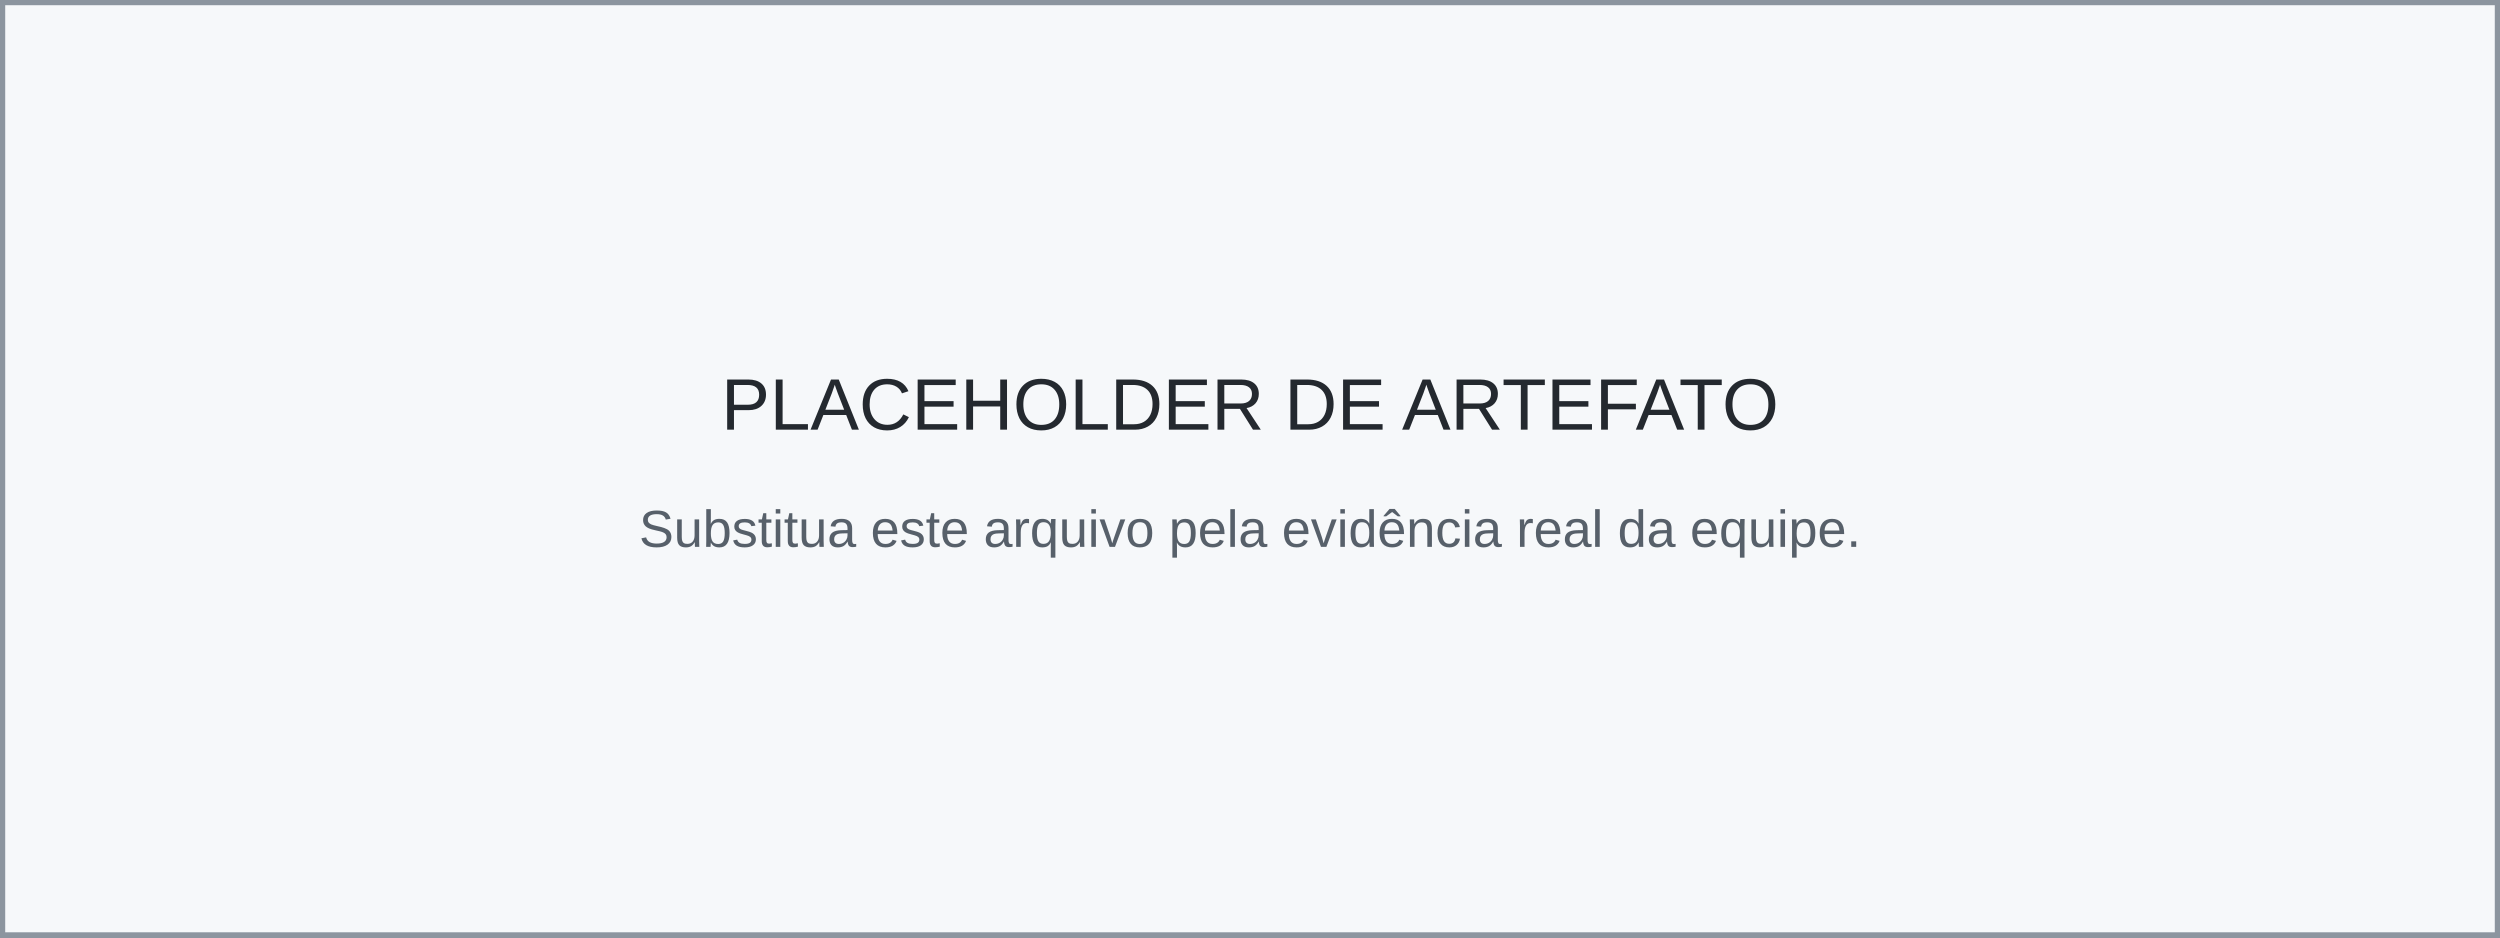
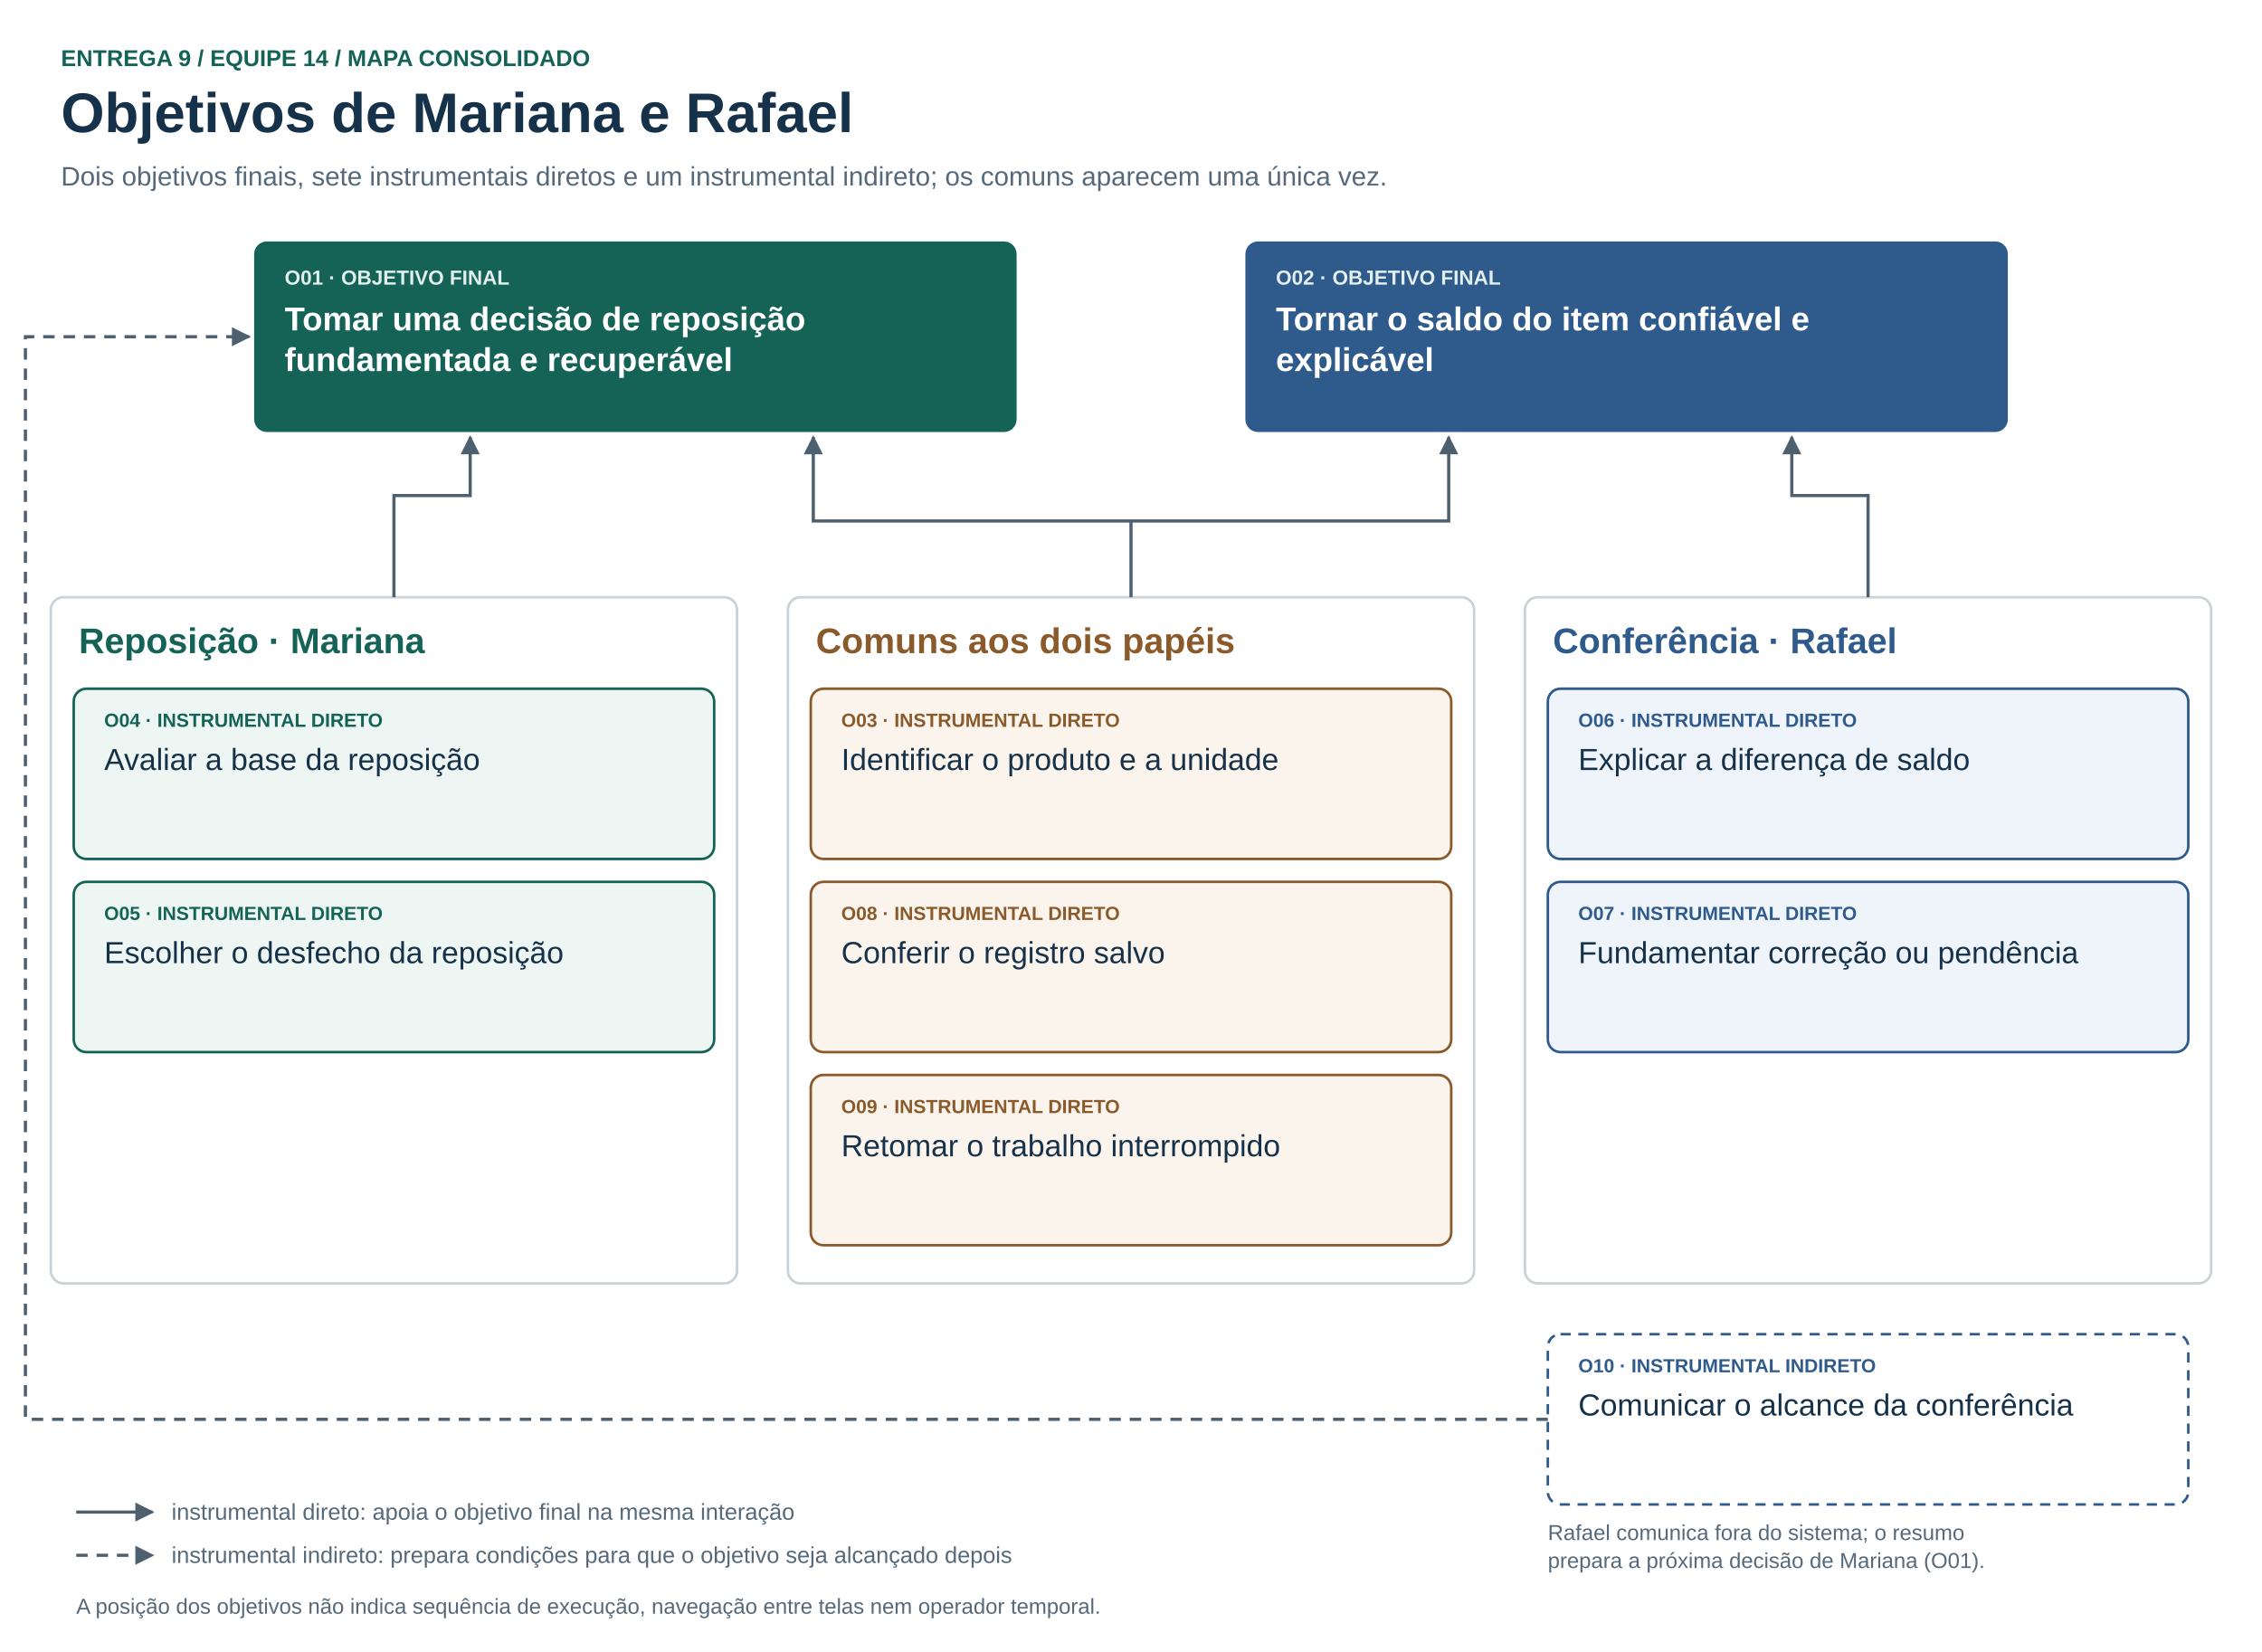
- <svg xmlns="http://www.w3.org/2000/svg" width="960" height="360" viewBox="0 0 960 360">
-   <rect width="100%" height="100%" fill="#f6f8fa" stroke="#8c959f" stroke-width="4" />
-   <text x="480" y="165" text-anchor="middle" font-family="Arial, sans-serif" font-size="28" fill="#24292f">PLACEHOLDER DE ARTEFATO</text>
-   <text x="480" y="210" text-anchor="middle" font-family="Arial, sans-serif" font-size="20" fill="#57606a">Substitua este arquivo pela evidência real da equipe.</text>
+ <svg xmlns="http://www.w3.org/2000/svg" width="1780" height="1300" viewBox="0 0 1780 1300" role="img" aria-labelledby="title desc">
+   <defs>
+     <marker id="tip" viewBox="0 0 10 10" refX="9" refY="5" markerWidth="6" markerHeight="6" orient="auto">
+       <path d="M0 0L10 5L0 10Z" fill="#4d6070" />
+     </marker>
+   </defs>
+   <rect width="1780" height="1300" fill="white" />
+   <g font-family="Arial, Helvetica, sans-serif">
+     <text x="48" y="52" font-size="18" font-weight="700" fill="#146356" text-anchor="start">ENTREGA 9 / EQUIPE 14 / MAPA CONSOLIDADO</text>
+     <text x="48" y="104" font-size="44" font-weight="700" fill="#16324a" text-anchor="start">Objetivos de Mariana e Rafael</text>
+     <text x="48" y="146" font-size="21" font-weight="400" fill="#55697a" text-anchor="start">Dois objetivos finais, sete instrumentais diretos e um instrumental indireto; os comuns aparecem uma única vez.</text>
+     <rect x="200" y="190" width="600" height="150" rx="10" fill="#146356" />
+     <text x="224" y="224" font-size="16" font-weight="700" fill="#e3efec" text-anchor="start">O01 · OBJETIVO FINAL</text>
+     <text x="224" y="260" font-size="26" font-weight="700" fill="white" text-anchor="start">Tomar uma decisão de reposição</text>
+     <text x="224" y="292" font-size="26" font-weight="700" fill="white" text-anchor="start">fundamentada e recuperável</text>
+     <rect x="980" y="190" width="600" height="150" rx="10" fill="#2f5a8c" />
+     <text x="1004" y="224" font-size="16" font-weight="700" fill="#e3efec" text-anchor="start">O02 · OBJETIVO FINAL</text>
+     <text x="1004" y="260" font-size="26" font-weight="700" fill="white" text-anchor="start">Tornar o saldo do item confiável e</text>
+     <text x="1004" y="292" font-size="26" font-weight="700" fill="white" text-anchor="start">explicável</text>
+     <rect x="40" y="470" width="540" height="540" rx="10" fill="white" stroke="#c9d2d8" stroke-width="2" />
+     <text x="62" y="514" font-size="28" font-weight="700" fill="#146356" text-anchor="start">Reposição · Mariana</text>
+     <rect x="58" y="542" width="504" height="134" rx="10" fill="#eef6f3" stroke="#146356" stroke-width="2" />
+     <text x="82" y="572" font-size="15" font-weight="700" fill="#146356" text-anchor="start">O04 · INSTRUMENTAL DIRETO</text>
+     <text x="82" y="606" font-size="24" font-weight="400" fill="#16324a" text-anchor="start">Avaliar a base da reposição</text>
+     <rect x="58" y="694" width="504" height="134" rx="10" fill="#eef6f3" stroke="#146356" stroke-width="2" />
+     <text x="82" y="724" font-size="15" font-weight="700" fill="#146356" text-anchor="start">O05 · INSTRUMENTAL DIRETO</text>
+     <text x="82" y="758" font-size="24" font-weight="400" fill="#16324a" text-anchor="start">Escolher o desfecho da reposição</text>
+     <rect x="620" y="470" width="540" height="540" rx="10" fill="white" stroke="#c9d2d8" stroke-width="2" />
+     <text x="642" y="514" font-size="28" font-weight="700" fill="#8a5a2b" text-anchor="start">Comuns aos dois papéis</text>
+     <rect x="638" y="542" width="504" height="134" rx="10" fill="#fbf4ec" stroke="#8a5a2b" stroke-width="2" />
+     <text x="662" y="572" font-size="15" font-weight="700" fill="#8a5a2b" text-anchor="start">O03 · INSTRUMENTAL DIRETO</text>
+     <text x="662" y="606" font-size="24" font-weight="400" fill="#16324a" text-anchor="start">Identificar o produto e a unidade</text>
+     <rect x="638" y="694" width="504" height="134" rx="10" fill="#fbf4ec" stroke="#8a5a2b" stroke-width="2" />
+     <text x="662" y="724" font-size="15" font-weight="700" fill="#8a5a2b" text-anchor="start">O08 · INSTRUMENTAL DIRETO</text>
+     <text x="662" y="758" font-size="24" font-weight="400" fill="#16324a" text-anchor="start">Conferir o registro salvo</text>
+     <rect x="638" y="846" width="504" height="134" rx="10" fill="#fbf4ec" stroke="#8a5a2b" stroke-width="2" />
+     <text x="662" y="876" font-size="15" font-weight="700" fill="#8a5a2b" text-anchor="start">O09 · INSTRUMENTAL DIRETO</text>
+     <text x="662" y="910" font-size="24" font-weight="400" fill="#16324a" text-anchor="start">Retomar o trabalho interrompido</text>
+     <rect x="1200" y="470" width="540" height="540" rx="10" fill="white" stroke="#c9d2d8" stroke-width="2" />
+     <text x="1222" y="514" font-size="28" font-weight="700" fill="#2f5a8c" text-anchor="start">Conferência · Rafael</text>
+     <rect x="1218" y="542" width="504" height="134" rx="10" fill="#eff4fa" stroke="#2f5a8c" stroke-width="2" />
+     <text x="1242" y="572" font-size="15" font-weight="700" fill="#2f5a8c" text-anchor="start">O06 · INSTRUMENTAL DIRETO</text>
+     <text x="1242" y="606" font-size="24" font-weight="400" fill="#16324a" text-anchor="start">Explicar a diferença de saldo</text>
+     <rect x="1218" y="694" width="504" height="134" rx="10" fill="#eff4fa" stroke="#2f5a8c" stroke-width="2" />
+     <text x="1242" y="724" font-size="15" font-weight="700" fill="#2f5a8c" text-anchor="start">O07 · INSTRUMENTAL DIRETO</text>
+     <text x="1242" y="758" font-size="24" font-weight="400" fill="#16324a" text-anchor="start">Fundamentar correção ou pendência</text>
+     <path d="M310.0 470 V390 H370 V344" fill="none" stroke="#4d6070" stroke-width="2.5" marker-end="url(#tip)" />
+     <path d="M890.0 470 V410" fill="none" stroke="#4d6070" stroke-width="2.5" />
+     <path d="M890.0 410 H640 V344" fill="none" stroke="#4d6070" stroke-width="2.5" marker-end="url(#tip)" />
+     <path d="M890.0 410 H1140 V344" fill="none" stroke="#4d6070" stroke-width="2.5" marker-end="url(#tip)" />
+     <path d="M1470.0 470 V390 H1410 V344" fill="none" stroke="#4d6070" stroke-width="2.5" marker-end="url(#tip)" />
+     <rect x="1218" y="1050" width="504" height="134" rx="10" fill="white" stroke="#2f5a8c" stroke-width="2" stroke-dasharray="8 6" />
+     <text x="1242" y="1080" font-size="15" font-weight="700" fill="#2f5a8c" text-anchor="start">O10 · INSTRUMENTAL INDIRETO</text>
+     <text x="1242" y="1114" font-size="24" font-weight="400" fill="#16324a" text-anchor="start">Comunicar o alcance da conferência</text>
+     <text x="1218" y="1212" font-size="17" font-weight="400" fill="#55697a" text-anchor="start">Rafael comunica fora do sistema; o resumo</text>
+     <text x="1218" y="1234" font-size="17" font-weight="400" fill="#55697a" text-anchor="start">prepara a próxima decisão de Mariana (O01).</text>
+     <path d="M1218 1117.0 H20 V265.0 H196" fill="none" stroke="#4d6070" stroke-width="2.5" stroke-dasharray="9 7" marker-end="url(#tip)" />
+     <line x1="60" y1="1190" x2="120" y2="1190" stroke="#4d6070" stroke-width="2.5" marker-end="url(#tip)" />
+     <text x="135" y="1196" font-size="18" font-weight="400" fill="#55697a" text-anchor="start">instrumental direto: apoia o objetivo final na mesma interação</text>
+     <line x1="60" y1="1224" x2="120" y2="1224" stroke="#4d6070" stroke-width="2.5" stroke-dasharray="9 7" marker-end="url(#tip)" />
+     <text x="135" y="1230" font-size="18" font-weight="400" fill="#55697a" text-anchor="start">instrumental indireto: prepara condições para que o objetivo seja alcançado depois</text>
+     <text x="60" y="1270" font-size="17" font-weight="400" fill="#55697a" text-anchor="start">A posição dos objetivos não indica sequência de execução, navegação entre telas nem operador temporal.</text>
+   </g>
</svg>
